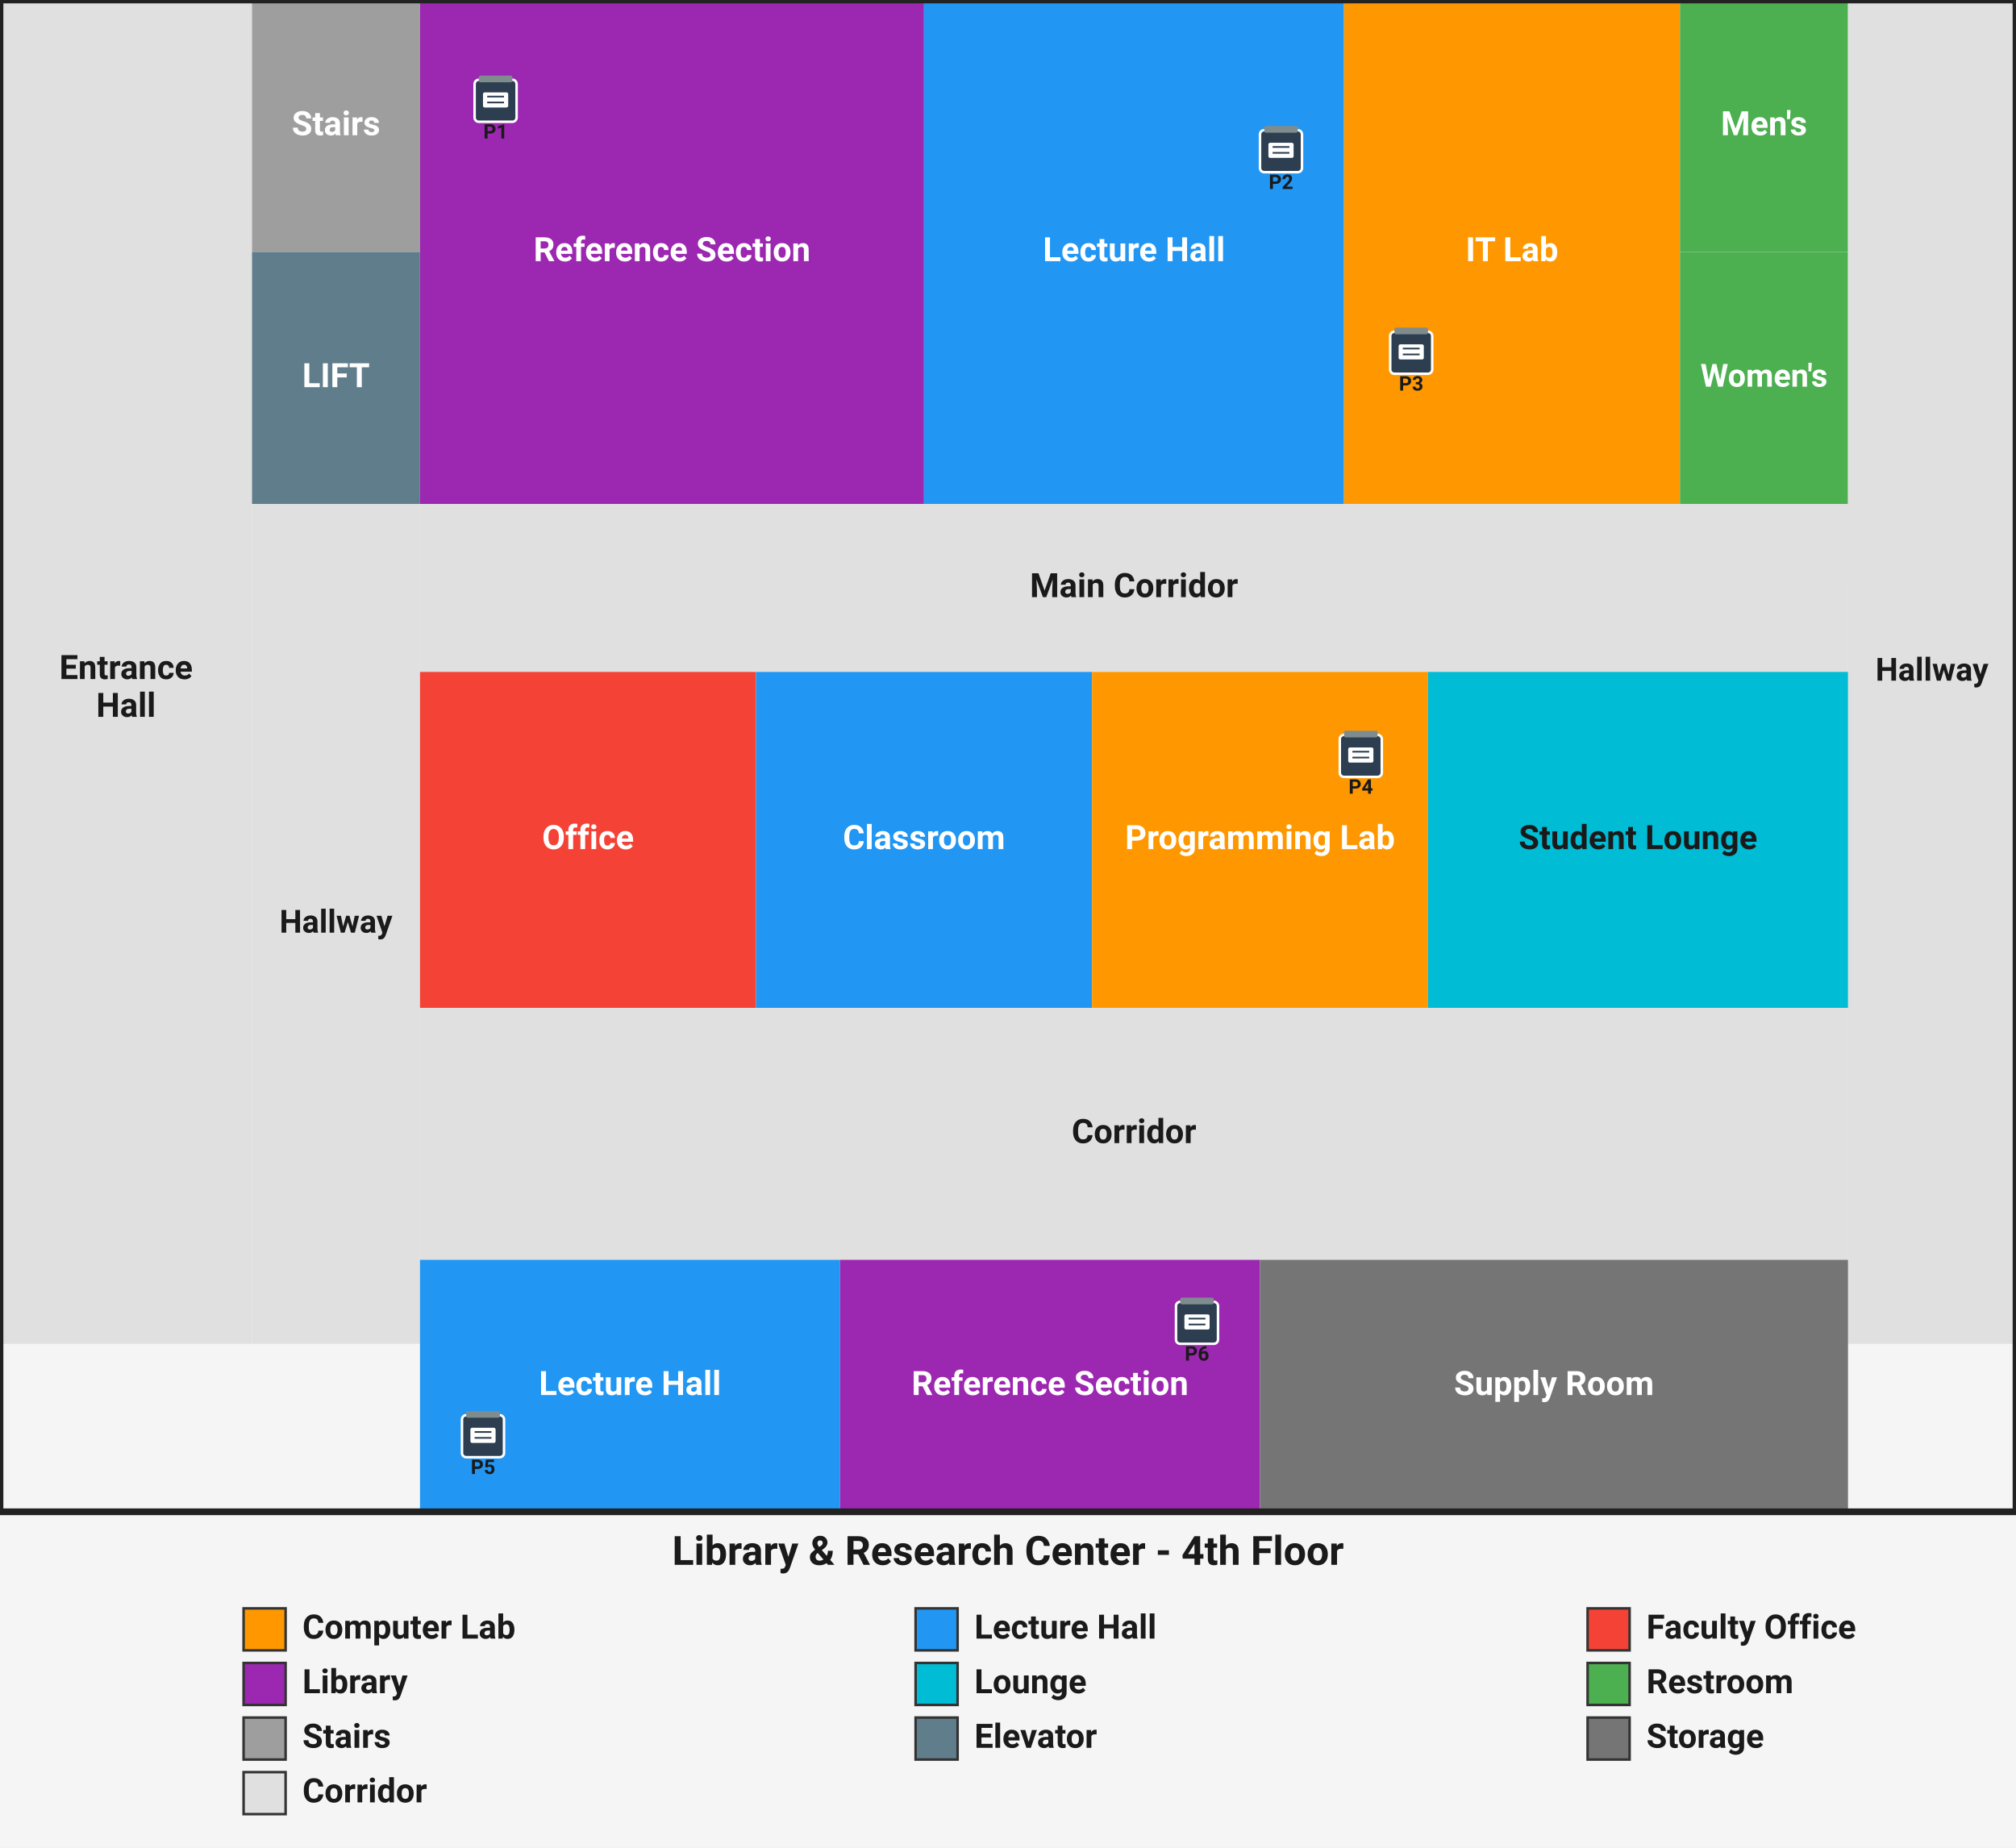
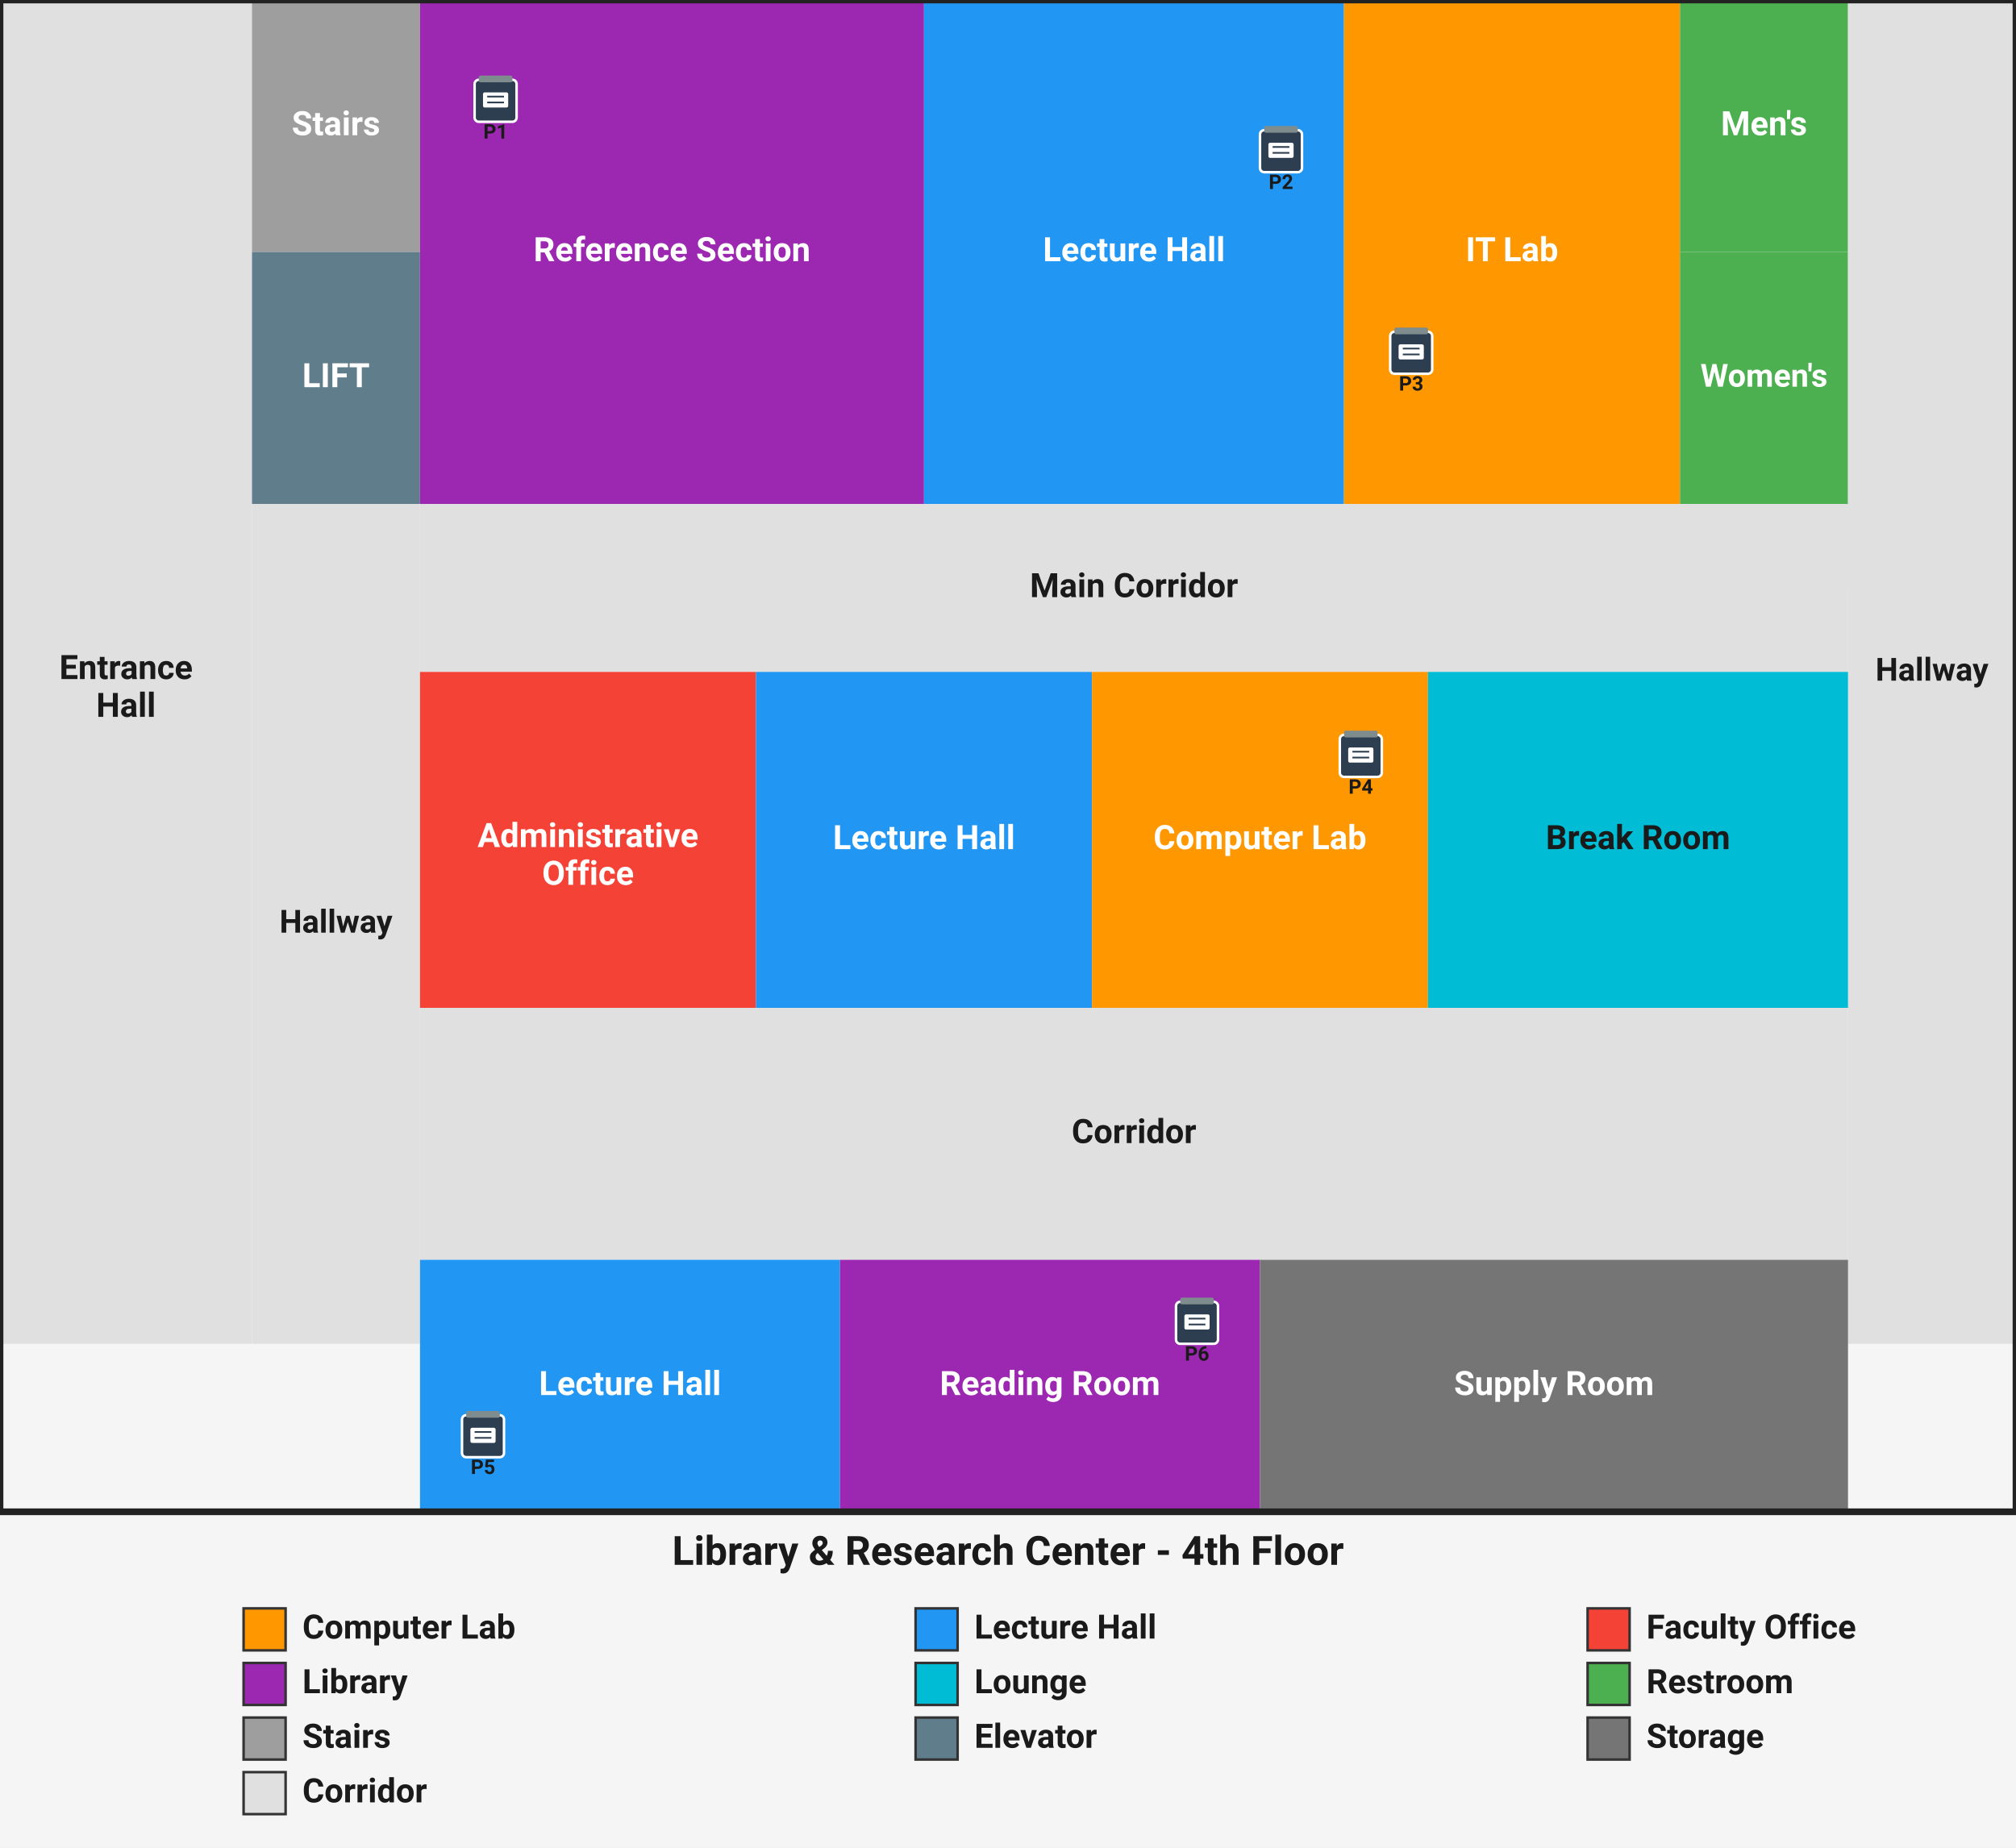
<svg xmlns="http://www.w3.org/2000/svg" viewBox="0 0 2400 2200" width="2400" height="2200" style="display:block; max-width:100%; height:auto;">
  <defs>
    <style>
      text { 
        -webkit-font-smoothing: antialiased;
        -moz-osx-font-smoothing: grayscale;
      }
    </style>
  </defs>
  <rect x="0" y="0" width="2400" height="2200" fill="#f5f5f5" />
  <rect x="0" y="0" width="300" height="1600" fill="#E0E0E0" stroke="none" />
  <g>
    <text x="150.0" y="797.5" font-family="Roboto,Segoe UI,Arial,sans-serif" font-size="40" font-weight="600" fill="#1a1a1a" text-anchor="middle" dominant-baseline="middle">
                  Entrance
                </text>
    <text x="150.0" y="842.5" font-family="Roboto,Segoe UI,Arial,sans-serif" font-size="40" font-weight="600" fill="#1a1a1a" text-anchor="middle" dominant-baseline="middle">
                  Hall
                </text>
  </g>
  <rect x="300" y="0" width="200" height="300" fill="#9E9E9E" stroke="none" />
  <text x="400.0" y="150.0" font-family="Roboto,Segoe UI,Arial,sans-serif" font-size="40" font-weight="600" fill="white" text-anchor="middle" dominant-baseline="middle">
              Stairs
            </text>
  <rect x="300" y="300" width="200" height="300" fill="#607D8B" stroke="none" />
  <text x="400.0" y="450.0" font-family="Roboto,Segoe UI,Arial,sans-serif" font-size="40" font-weight="600" fill="white" text-anchor="middle" dominant-baseline="middle">
              LIFT
            </text>
  <rect x="300" y="600" width="200" height="1000" fill="#E0E0E0" stroke="none" />
  <text x="400.0" y="1100.0" font-family="Roboto,Segoe UI,Arial,sans-serif" font-size="38" font-weight="600" fill="#1a1a1a" text-anchor="middle" dominant-baseline="middle">
              Hallway
            </text>
  <rect x="500" y="0" width="600" height="600" fill="#9C27B0" stroke="none" />
  <text x="800.0" y="300.0" font-family="Roboto,Segoe UI,Arial,sans-serif" font-size="40" font-weight="600" fill="white" text-anchor="middle" dominant-baseline="middle">
              Reference Section
            </text>
  <rect x="1100" y="0" width="500" height="600" fill="#2196F3" stroke="none" />
  <text x="1350.0" y="300.0" font-family="Roboto,Segoe UI,Arial,sans-serif" font-size="40" font-weight="600" fill="white" text-anchor="middle" dominant-baseline="middle">
              Lecture Hall
            </text>
  <rect x="1600" y="0" width="400" height="600" fill="#FF9800" stroke="none" />
  <text x="1800.0" y="300.0" font-family="Roboto,Segoe UI,Arial,sans-serif" font-size="40" font-weight="600" fill="white" text-anchor="middle" dominant-baseline="middle">
              IT Lab
            </text>
  <rect x="2000" y="0" width="200" height="300" fill="#4CAF50" stroke="none" />
  <text x="2100.0" y="150.0" font-family="Roboto,Segoe UI,Arial,sans-serif" font-size="40" font-weight="600" fill="white" text-anchor="middle" dominant-baseline="middle">
              Men's
            </text>
  <rect x="2000" y="300" width="200" height="300" fill="#4CAF50" stroke="none" />
  <text x="2100.0" y="450.0" font-family="Roboto,Segoe UI,Arial,sans-serif" font-size="38" font-weight="600" fill="white" text-anchor="middle" dominant-baseline="middle">
              Women's
            </text>
  <rect x="2000" y="600" width="200" height="100" fill="#E0E0E0" stroke="none" />
  <rect x="2200" y="0" width="200" height="1600" fill="#E0E0E0" stroke="none" />
  <text x="2300.0" y="800.0" font-family="Roboto,Segoe UI,Arial,sans-serif" font-size="38" font-weight="600" fill="#1a1a1a" text-anchor="middle" dominant-baseline="middle">
              Hallway
            </text>
  <rect x="500" y="600" width="1700" height="200" fill="#E0E0E0" stroke="none" />
  <text x="1350.0" y="700.0" font-family="Roboto,Segoe UI,Arial,sans-serif" font-size="40" font-weight="600" fill="#1a1a1a" text-anchor="middle" dominant-baseline="middle">
              Main Corridor
            </text>
  <rect x="500" y="800" width="400" height="400" fill="#F44336" stroke="none" />
-   <text x="700.0" y="1000.0" font-family="Roboto,Segoe UI,Arial,sans-serif" font-size="40" font-weight="600" fill="white" text-anchor="middle" dominant-baseline="middle">
-               Office
-             </text>
+   <g>
+     <text x="700.0" y="997.5" font-family="Roboto,Segoe UI,Arial,sans-serif" font-size="40" font-weight="600" fill="white" text-anchor="middle" dominant-baseline="middle">
+                   Administrative
+                 </text>
+     <text x="700.0" y="1042.5" font-family="Roboto,Segoe UI,Arial,sans-serif" font-size="40" font-weight="600" fill="white" text-anchor="middle" dominant-baseline="middle">
+                   Office
+                 </text>
+   </g>
  <rect x="900" y="800" width="400" height="400" fill="#2196F3" stroke="none" />
  <text x="1100.0" y="1000.0" font-family="Roboto,Segoe UI,Arial,sans-serif" font-size="40" font-weight="600" fill="white" text-anchor="middle" dominant-baseline="middle">
-               Classroom
+               Lecture Hall
            </text>
  <rect x="1300" y="800" width="400" height="400" fill="#FF9800" stroke="none" />
  <text x="1500.0" y="1000.0" font-family="Roboto,Segoe UI,Arial,sans-serif" font-size="40" font-weight="600" fill="white" text-anchor="middle" dominant-baseline="middle">
-               Programming Lab
+               Computer Lab
            </text>
  <rect x="1700" y="800" width="500" height="400" fill="#00BCD4" stroke="none" />
  <text x="1950.0" y="1000.0" font-family="Roboto,Segoe UI,Arial,sans-serif" font-size="40" font-weight="600" fill="#1a1a1a" text-anchor="middle" dominant-baseline="middle">
-               Student Lounge
+               Break Room
            </text>
  <rect x="500" y="1200" width="1700" height="300" fill="#E0E0E0" stroke="none" />
  <text x="1350.0" y="1350.0" font-family="Roboto,Segoe UI,Arial,sans-serif" font-size="40" font-weight="600" fill="#1a1a1a" text-anchor="middle" dominant-baseline="middle">
              Corridor
            </text>
  <rect x="500" y="1500" width="500" height="300" fill="#2196F3" stroke="none" />
  <text x="750.0" y="1650.0" font-family="Roboto,Segoe UI,Arial,sans-serif" font-size="40" font-weight="600" fill="white" text-anchor="middle" dominant-baseline="middle">
              Lecture Hall
            </text>
  <rect x="1000" y="1500" width="500" height="300" fill="#9C27B0" stroke="none" />
  <text x="1250.0" y="1650.0" font-family="Roboto,Segoe UI,Arial,sans-serif" font-size="40" font-weight="600" fill="white" text-anchor="middle" dominant-baseline="middle">
-               Reference Section
+               Reading Room
            </text>
  <rect x="1500" y="1500" width="700" height="300" fill="#757575" stroke="none" />
  <text x="1850.0" y="1650.0" font-family="Roboto,Segoe UI,Arial,sans-serif" font-size="40" font-weight="600" fill="white" text-anchor="middle" dominant-baseline="middle">
              Supply Room
            </text>
  <rect x="565.0" y="95.0" width="50" height="50" fill="#2C3E50" stroke="#FFF" stroke-width="3" rx="5" />
  <rect x="570.0" y="90.0" width="40" height="8" fill="#7F8C8D" rx="2" />
  <rect x="575.0" y="110.0" width="30" height="18" fill="white" rx="2" />
  <line x1="580.0" y1="115.0" x2="600.0" y2="115.0" stroke="#2C3E50" stroke-width="2" />
  <line x1="580.0" y1="122.0" x2="600.0" y2="122.0" stroke="#2C3E50" stroke-width="2" />
  <text x="590.0" y="165.0" font-family="Roboto,Segoe UI,Arial,sans-serif" font-size="24" font-weight="700" fill="#1a1a1a" text-anchor="middle">
      P1
    </text>
  <rect x="1500.0" y="155.0" width="50" height="50" fill="#2C3E50" stroke="#FFF" stroke-width="3" rx="5" />
  <rect x="1505.0" y="150.0" width="40" height="8" fill="#7F8C8D" rx="2" />
  <rect x="1510.0" y="170.0" width="30" height="18" fill="white" rx="2" />
  <line x1="1515.0" y1="175.0" x2="1535.0" y2="175.0" stroke="#2C3E50" stroke-width="2" />
  <line x1="1515.0" y1="182.0" x2="1535.0" y2="182.0" stroke="#2C3E50" stroke-width="2" />
  <text x="1525.0" y="225.0" font-family="Roboto,Segoe UI,Arial,sans-serif" font-size="24" font-weight="700" fill="#1a1a1a" text-anchor="middle">
      P2
    </text>
  <rect x="1655.0" y="395.0" width="50" height="50" fill="#2C3E50" stroke="#FFF" stroke-width="3" rx="5" />
  <rect x="1660.0" y="390.0" width="40" height="8" fill="#7F8C8D" rx="2" />
  <rect x="1665.0" y="410.0" width="30" height="18" fill="white" rx="2" />
  <line x1="1670.0" y1="415.0" x2="1690.0" y2="415.0" stroke="#2C3E50" stroke-width="2" />
  <line x1="1670.0" y1="422.0" x2="1690.0" y2="422.0" stroke="#2C3E50" stroke-width="2" />
  <text x="1680.0" y="465.0" font-family="Roboto,Segoe UI,Arial,sans-serif" font-size="24" font-weight="700" fill="#1a1a1a" text-anchor="middle">
      P3
    </text>
  <rect x="1595.0" y="875.0" width="50" height="50" fill="#2C3E50" stroke="#FFF" stroke-width="3" rx="5" />
  <rect x="1600.0" y="870.0" width="40" height="8" fill="#7F8C8D" rx="2" />
  <rect x="1605.0" y="890.0" width="30" height="18" fill="white" rx="2" />
  <line x1="1610.0" y1="895.0" x2="1630.0" y2="895.0" stroke="#2C3E50" stroke-width="2" />
  <line x1="1610.0" y1="902.0" x2="1630.0" y2="902.0" stroke="#2C3E50" stroke-width="2" />
  <text x="1620.0" y="945.0" font-family="Roboto,Segoe UI,Arial,sans-serif" font-size="24" font-weight="700" fill="#1a1a1a" text-anchor="middle">
      P4
    </text>
  <rect x="550.0" y="1685.0" width="50" height="50" fill="#2C3E50" stroke="#FFF" stroke-width="3" rx="5" />
  <rect x="555.0" y="1680.0" width="40" height="8" fill="#7F8C8D" rx="2" />
  <rect x="560.0" y="1700.0" width="30" height="18" fill="white" rx="2" />
  <line x1="565.0" y1="1705.0" x2="585.0" y2="1705.0" stroke="#2C3E50" stroke-width="2" />
  <line x1="565.0" y1="1712.0" x2="585.0" y2="1712.0" stroke="#2C3E50" stroke-width="2" />
  <text x="575.0" y="1755.0" font-family="Roboto,Segoe UI,Arial,sans-serif" font-size="24" font-weight="700" fill="#1a1a1a" text-anchor="middle">
      P5
    </text>
  <rect x="1400.0" y="1550.0" width="50" height="50" fill="#2C3E50" stroke="#FFF" stroke-width="3" rx="5" />
  <rect x="1405.0" y="1545.0" width="40" height="8" fill="#7F8C8D" rx="2" />
  <rect x="1410.0" y="1565.0" width="30" height="18" fill="white" rx="2" />
  <line x1="1415.0" y1="1570.0" x2="1435.0" y2="1570.0" stroke="#2C3E50" stroke-width="2" />
  <line x1="1415.0" y1="1577.0" x2="1435.0" y2="1577.0" stroke="#2C3E50" stroke-width="2" />
  <text x="1425.0" y="1620.0" font-family="Roboto,Segoe UI,Arial,sans-serif" font-size="24" font-weight="700" fill="#1a1a1a" text-anchor="middle">
      P6
    </text>
  <rect x="0" y="0" width="2400" height="1800" fill="none" stroke="#222" stroke-width="8" />
  <text x="1200.0" y="1850" font-family="Roboto,Segoe UI,Arial,sans-serif" font-size="48" font-weight="700" fill="#1a1a1a" text-anchor="middle" dominant-baseline="middle">
          Library &amp; Research Center - 4th Floor
        </text>
  <rect x="290.0" y="1915.0" width="50" height="50" fill="#FF9800" stroke="#333" stroke-width="3" />
  <text x="360.0" y="1940" font-family="Roboto,Segoe UI,Arial,sans-serif" font-size="40" font-weight="700" fill="#1a1a1a" text-anchor="start" dominant-baseline="middle">
          Computer Lab
        </text>
  <rect x="1090.0" y="1915.0" width="50" height="50" fill="#2196F3" stroke="#333" stroke-width="3" />
  <text x="1160.0" y="1940" font-family="Roboto,Segoe UI,Arial,sans-serif" font-size="40" font-weight="700" fill="#1a1a1a" text-anchor="start" dominant-baseline="middle">
          Lecture Hall
        </text>
  <rect x="1890.0" y="1915.0" width="50" height="50" fill="#F44336" stroke="#333" stroke-width="3" />
  <text x="1960.0" y="1940" font-family="Roboto,Segoe UI,Arial,sans-serif" font-size="40" font-weight="700" fill="#1a1a1a" text-anchor="start" dominant-baseline="middle">
          Faculty Office
        </text>
  <rect x="290.0" y="1980.0" width="50" height="50" fill="#9C27B0" stroke="#333" stroke-width="3" />
  <text x="360.0" y="2005" font-family="Roboto,Segoe UI,Arial,sans-serif" font-size="40" font-weight="700" fill="#1a1a1a" text-anchor="start" dominant-baseline="middle">
          Library
        </text>
  <rect x="1090.0" y="1980.0" width="50" height="50" fill="#00BCD4" stroke="#333" stroke-width="3" />
  <text x="1160.0" y="2005" font-family="Roboto,Segoe UI,Arial,sans-serif" font-size="40" font-weight="700" fill="#1a1a1a" text-anchor="start" dominant-baseline="middle">
          Lounge
        </text>
  <rect x="1890.0" y="1980.0" width="50" height="50" fill="#4CAF50" stroke="#333" stroke-width="3" />
  <text x="1960.0" y="2005" font-family="Roboto,Segoe UI,Arial,sans-serif" font-size="40" font-weight="700" fill="#1a1a1a" text-anchor="start" dominant-baseline="middle">
          Restroom
        </text>
  <rect x="290.0" y="2045.0" width="50" height="50" fill="#9E9E9E" stroke="#333" stroke-width="3" />
  <text x="360.0" y="2070" font-family="Roboto,Segoe UI,Arial,sans-serif" font-size="40" font-weight="700" fill="#1a1a1a" text-anchor="start" dominant-baseline="middle">
          Stairs
        </text>
  <rect x="1090.0" y="2045.0" width="50" height="50" fill="#607D8B" stroke="#333" stroke-width="3" />
  <text x="1160.0" y="2070" font-family="Roboto,Segoe UI,Arial,sans-serif" font-size="40" font-weight="700" fill="#1a1a1a" text-anchor="start" dominant-baseline="middle">
          Elevator
        </text>
  <rect x="1890.0" y="2045.0" width="50" height="50" fill="#757575" stroke="#333" stroke-width="3" />
  <text x="1960.0" y="2070" font-family="Roboto,Segoe UI,Arial,sans-serif" font-size="40" font-weight="700" fill="#1a1a1a" text-anchor="start" dominant-baseline="middle">
          Storage
        </text>
  <rect x="290.0" y="2110.0" width="50" height="50" fill="#E0E0E0" stroke="#333" stroke-width="3" />
  <text x="360.0" y="2135" font-family="Roboto,Segoe UI,Arial,sans-serif" font-size="40" font-weight="700" fill="#1a1a1a" text-anchor="start" dominant-baseline="middle">
          Corridor
        </text>
</svg>
